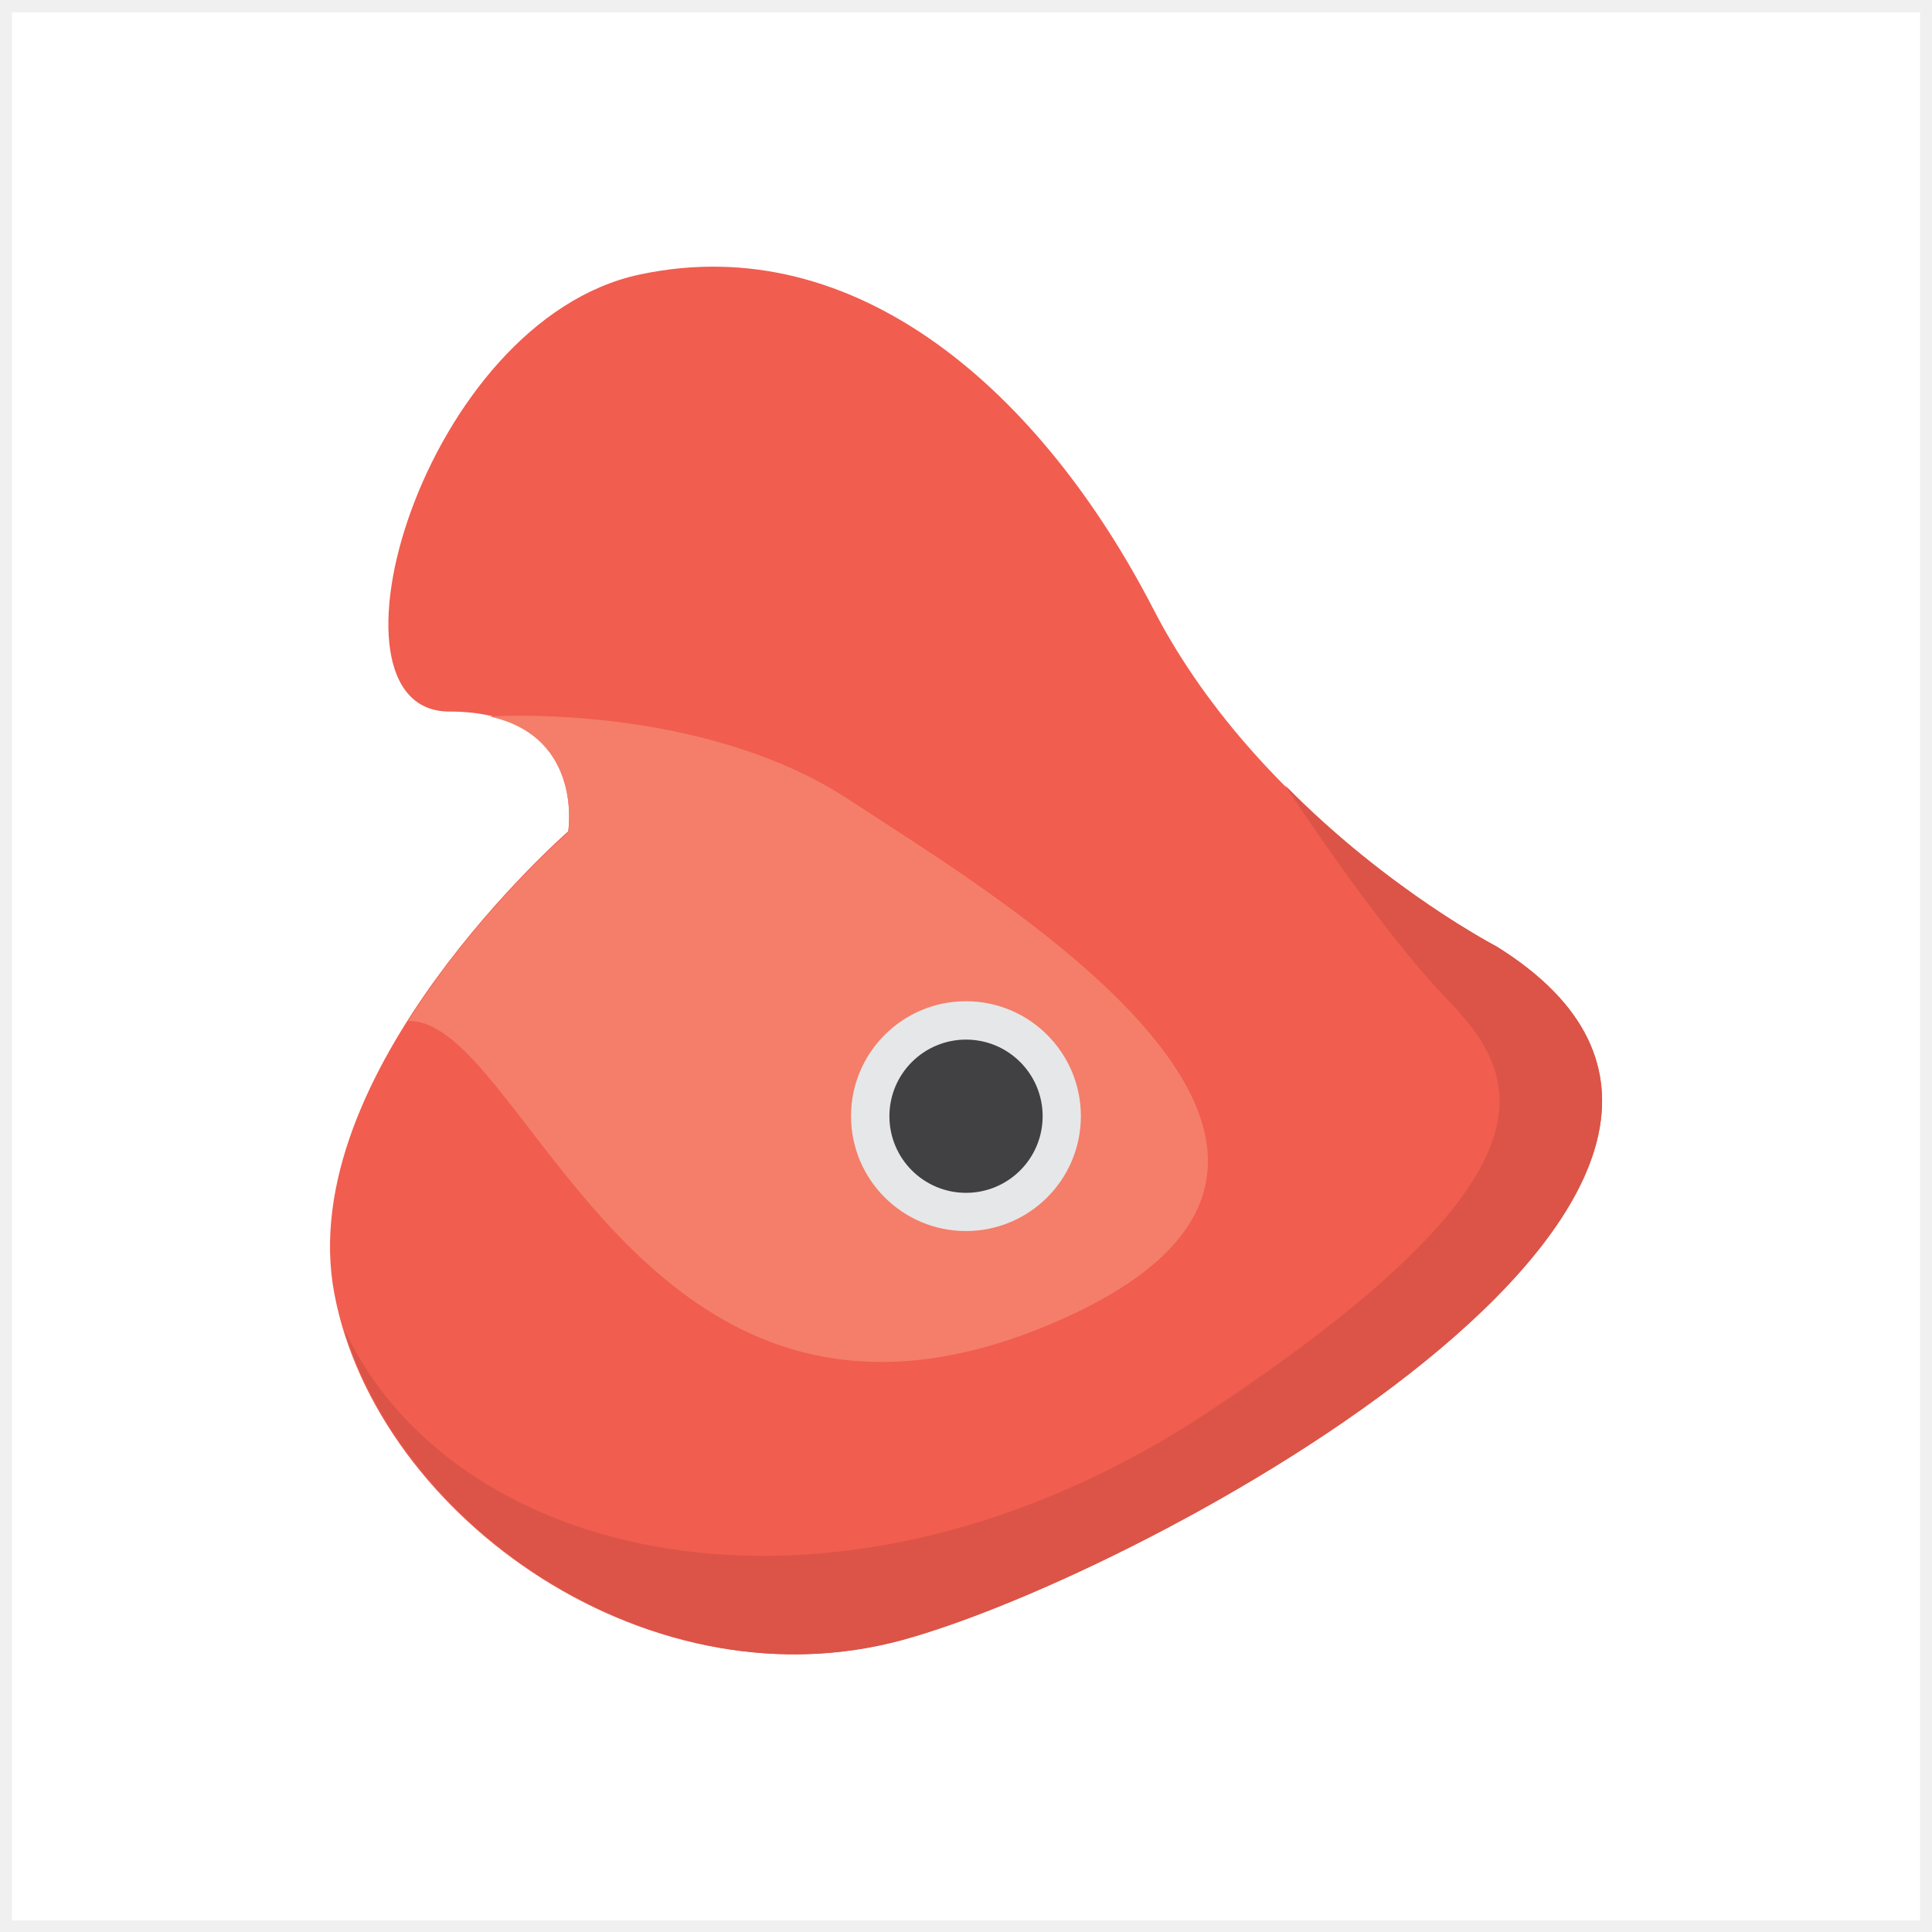
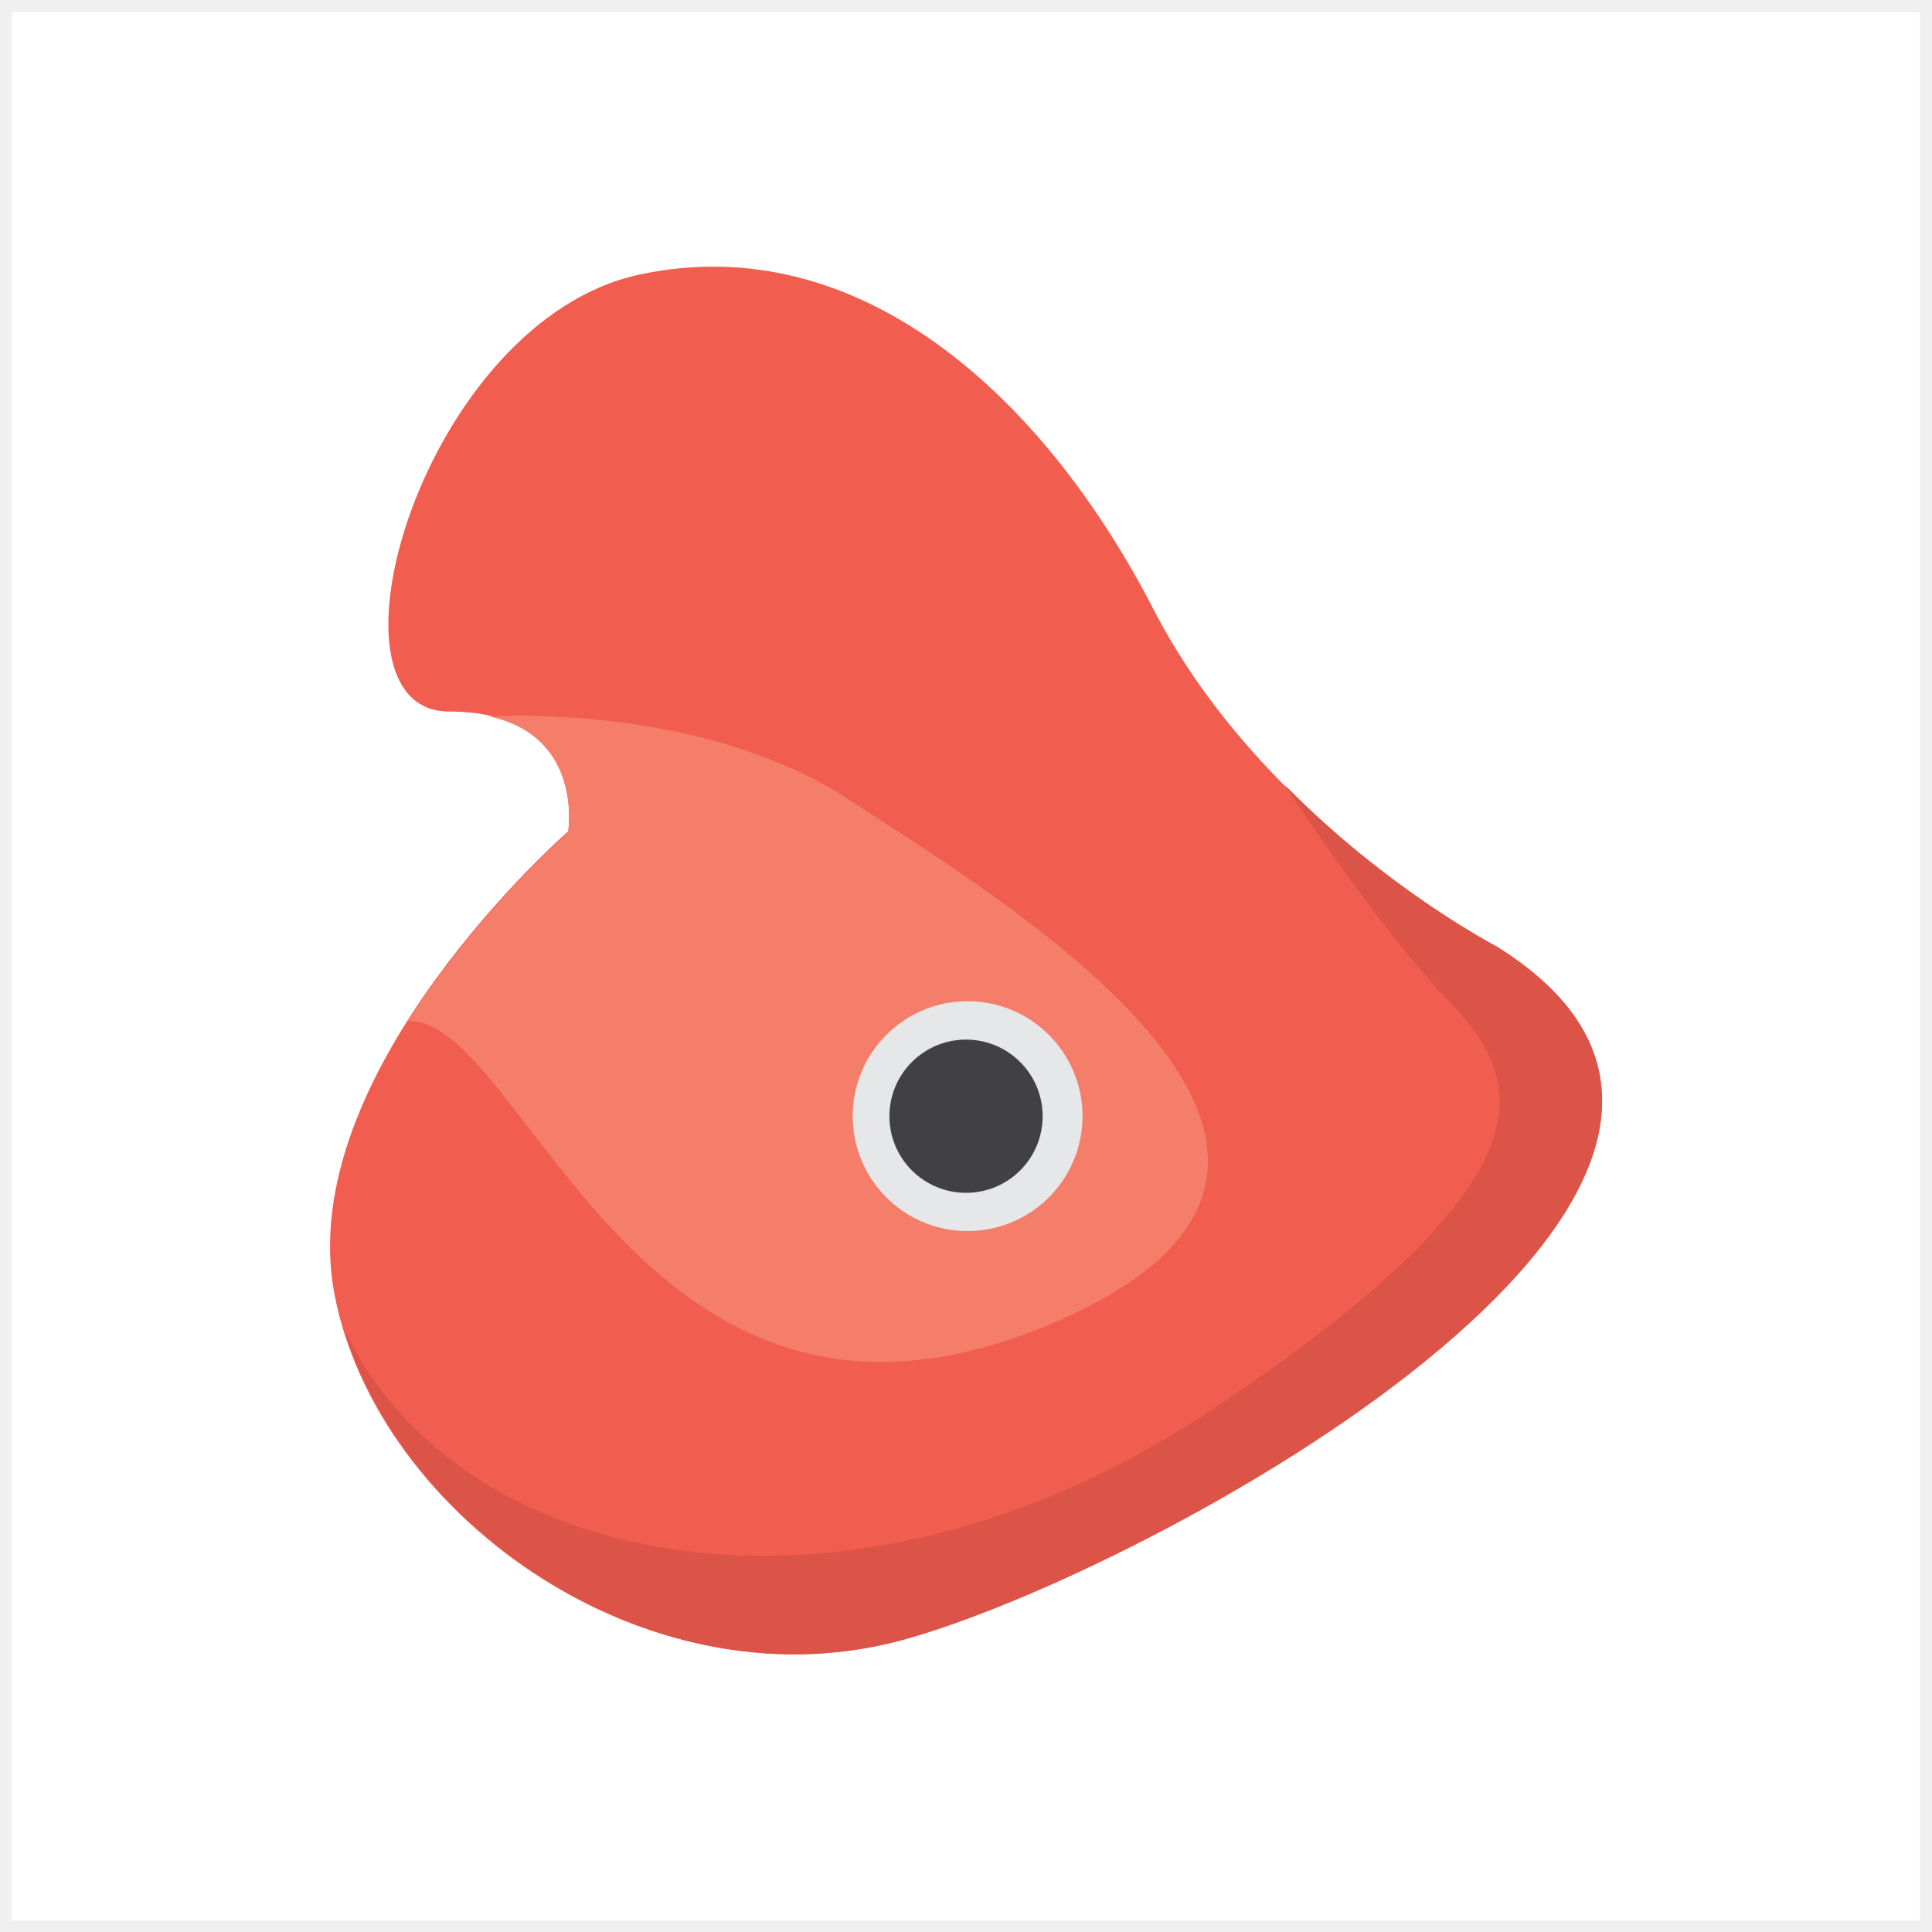
- <svg xmlns="http://www.w3.org/2000/svg" width="81" height="81" viewBox="0 0 81 81" fill="none">
-   <rect width="80" height="80" transform="translate(0.5 0.515625)" fill="white" />
-   <path d="M62.735 39.674C62.735 39.674 53.058 34.65 48.363 25.55C43.669 16.449 35.927 9.572 26.827 11.508C17.726 13.443 13.032 29.832 18.838 29.832C24.644 29.832 23.821 34.856 23.821 34.856C23.821 34.856 12.25 44.945 14.02 54.251C15.791 63.599 27.362 71.917 38.275 68.623C49.187 65.411 78.177 49.269 62.735 39.674Z" fill="#F15D4F" />
-   <path d="M43.711 55.653C60.677 48.735 41.94 37.7 35.681 33.582C29.422 29.422 20.527 30.04 20.527 30.04C24.48 30.905 23.822 34.899 23.822 34.899C23.822 34.899 19.992 38.235 17.109 42.806C22.01 42.682 26.745 62.53 43.711 55.653Z" fill="#F47E69" />
-   <path d="M40.498 51.612C43.158 51.612 45.316 49.455 45.316 46.794C45.316 44.134 43.158 41.977 40.498 41.977C37.837 41.977 35.68 44.134 35.68 46.794C35.68 49.455 37.837 51.612 40.498 51.612Z" fill="#E6E7E8" />
-   <path d="M40.501 50.01C42.275 50.01 43.713 48.572 43.713 46.798C43.713 45.024 42.275 43.586 40.501 43.586C38.727 43.586 37.289 45.024 37.289 46.798C37.289 48.572 38.727 50.01 40.501 50.01Z" fill="#414042" />
-   <path d="M62.732 39.675C62.732 39.675 58.203 37.328 53.879 32.922C53.879 32.922 57.667 38.769 60.715 41.94C63.762 45.111 65.821 49.146 50.667 59.194C35.472 69.242 19.165 65.824 14.43 55.735C17.065 64.424 27.977 71.754 38.313 68.624C49.185 65.412 78.174 49.27 62.732 39.675Z" fill="#DB5447" />
+ <svg xmlns="http://www.w3.org/2000/svg" width="81" height="81" fill="none">
+   <path fill="#fff" d="M.5.516h80v80H.5z" />
+   <path d="M62.735 39.674S53.058 34.65 48.363 25.55c-4.694-9.1-12.436-15.978-21.536-14.042-9.1 1.935-13.795 18.324-7.989 18.324s4.983 5.024 4.983 5.024-11.571 10.089-9.8 19.395c1.77 9.348 13.341 17.666 24.254 14.372 10.912-3.212 39.902-19.354 24.46-28.949z" fill="#F15D4F" />
+   <path d="M43.71 55.653c16.967-6.918-1.77-17.953-8.029-22.071-6.26-4.16-15.154-3.542-15.154-3.542 3.953.865 3.294 4.86 3.294 4.86s-3.83 3.335-6.712 7.906c4.9-.124 9.636 19.724 26.602 12.847z" fill="#F47E69" />
+   <path d="M40.498 51.612a4.818 4.818 0 100-9.635 4.818 4.818 0 000 9.635z" fill="#E6E7E8" />
+   <path d="M40.501 50.01a3.212 3.212 0 100-6.424 3.212 3.212 0 000 6.424z" fill="#414042" />
+   <path d="M62.732 39.675s-4.53-2.347-8.853-6.753c0 0 3.788 5.847 6.836 9.018 3.047 3.17 5.106 7.206-10.048 17.254-15.195 10.048-31.502 6.63-36.237-3.46 2.635 8.69 13.547 16.02 23.883 12.89 10.872-3.212 39.861-19.354 24.42-28.949z" fill="#DB5447" />
</svg>
